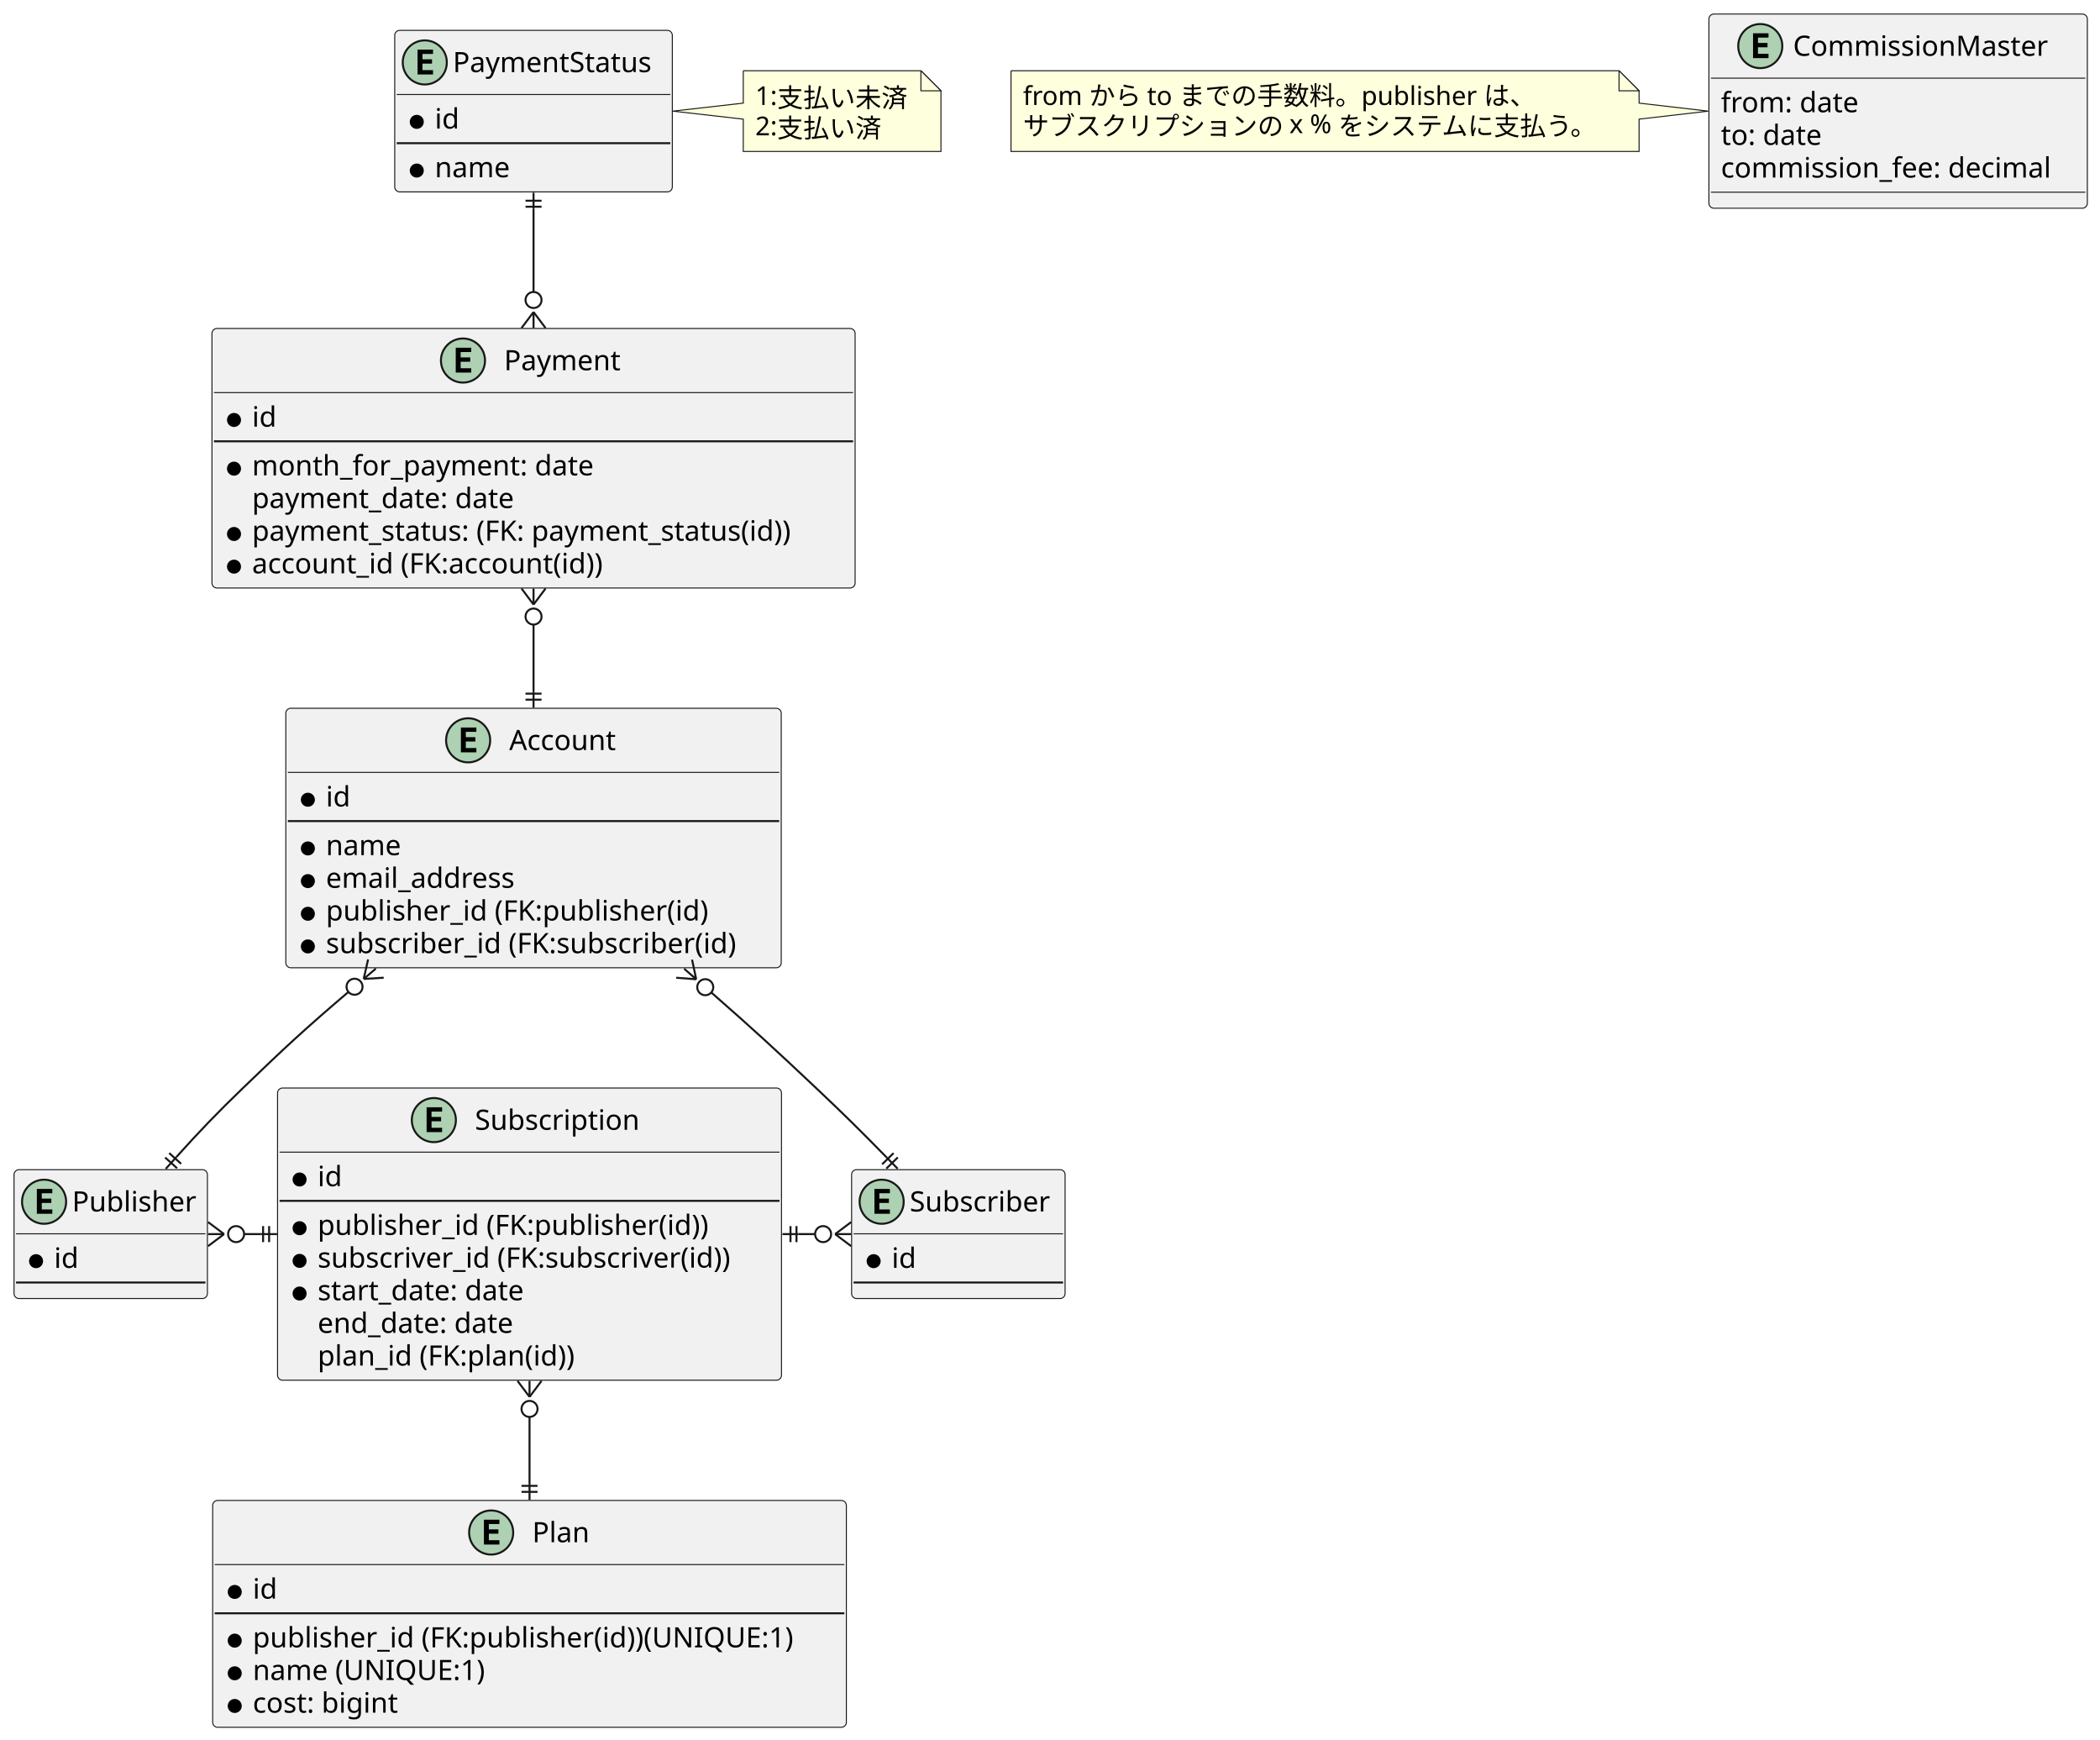
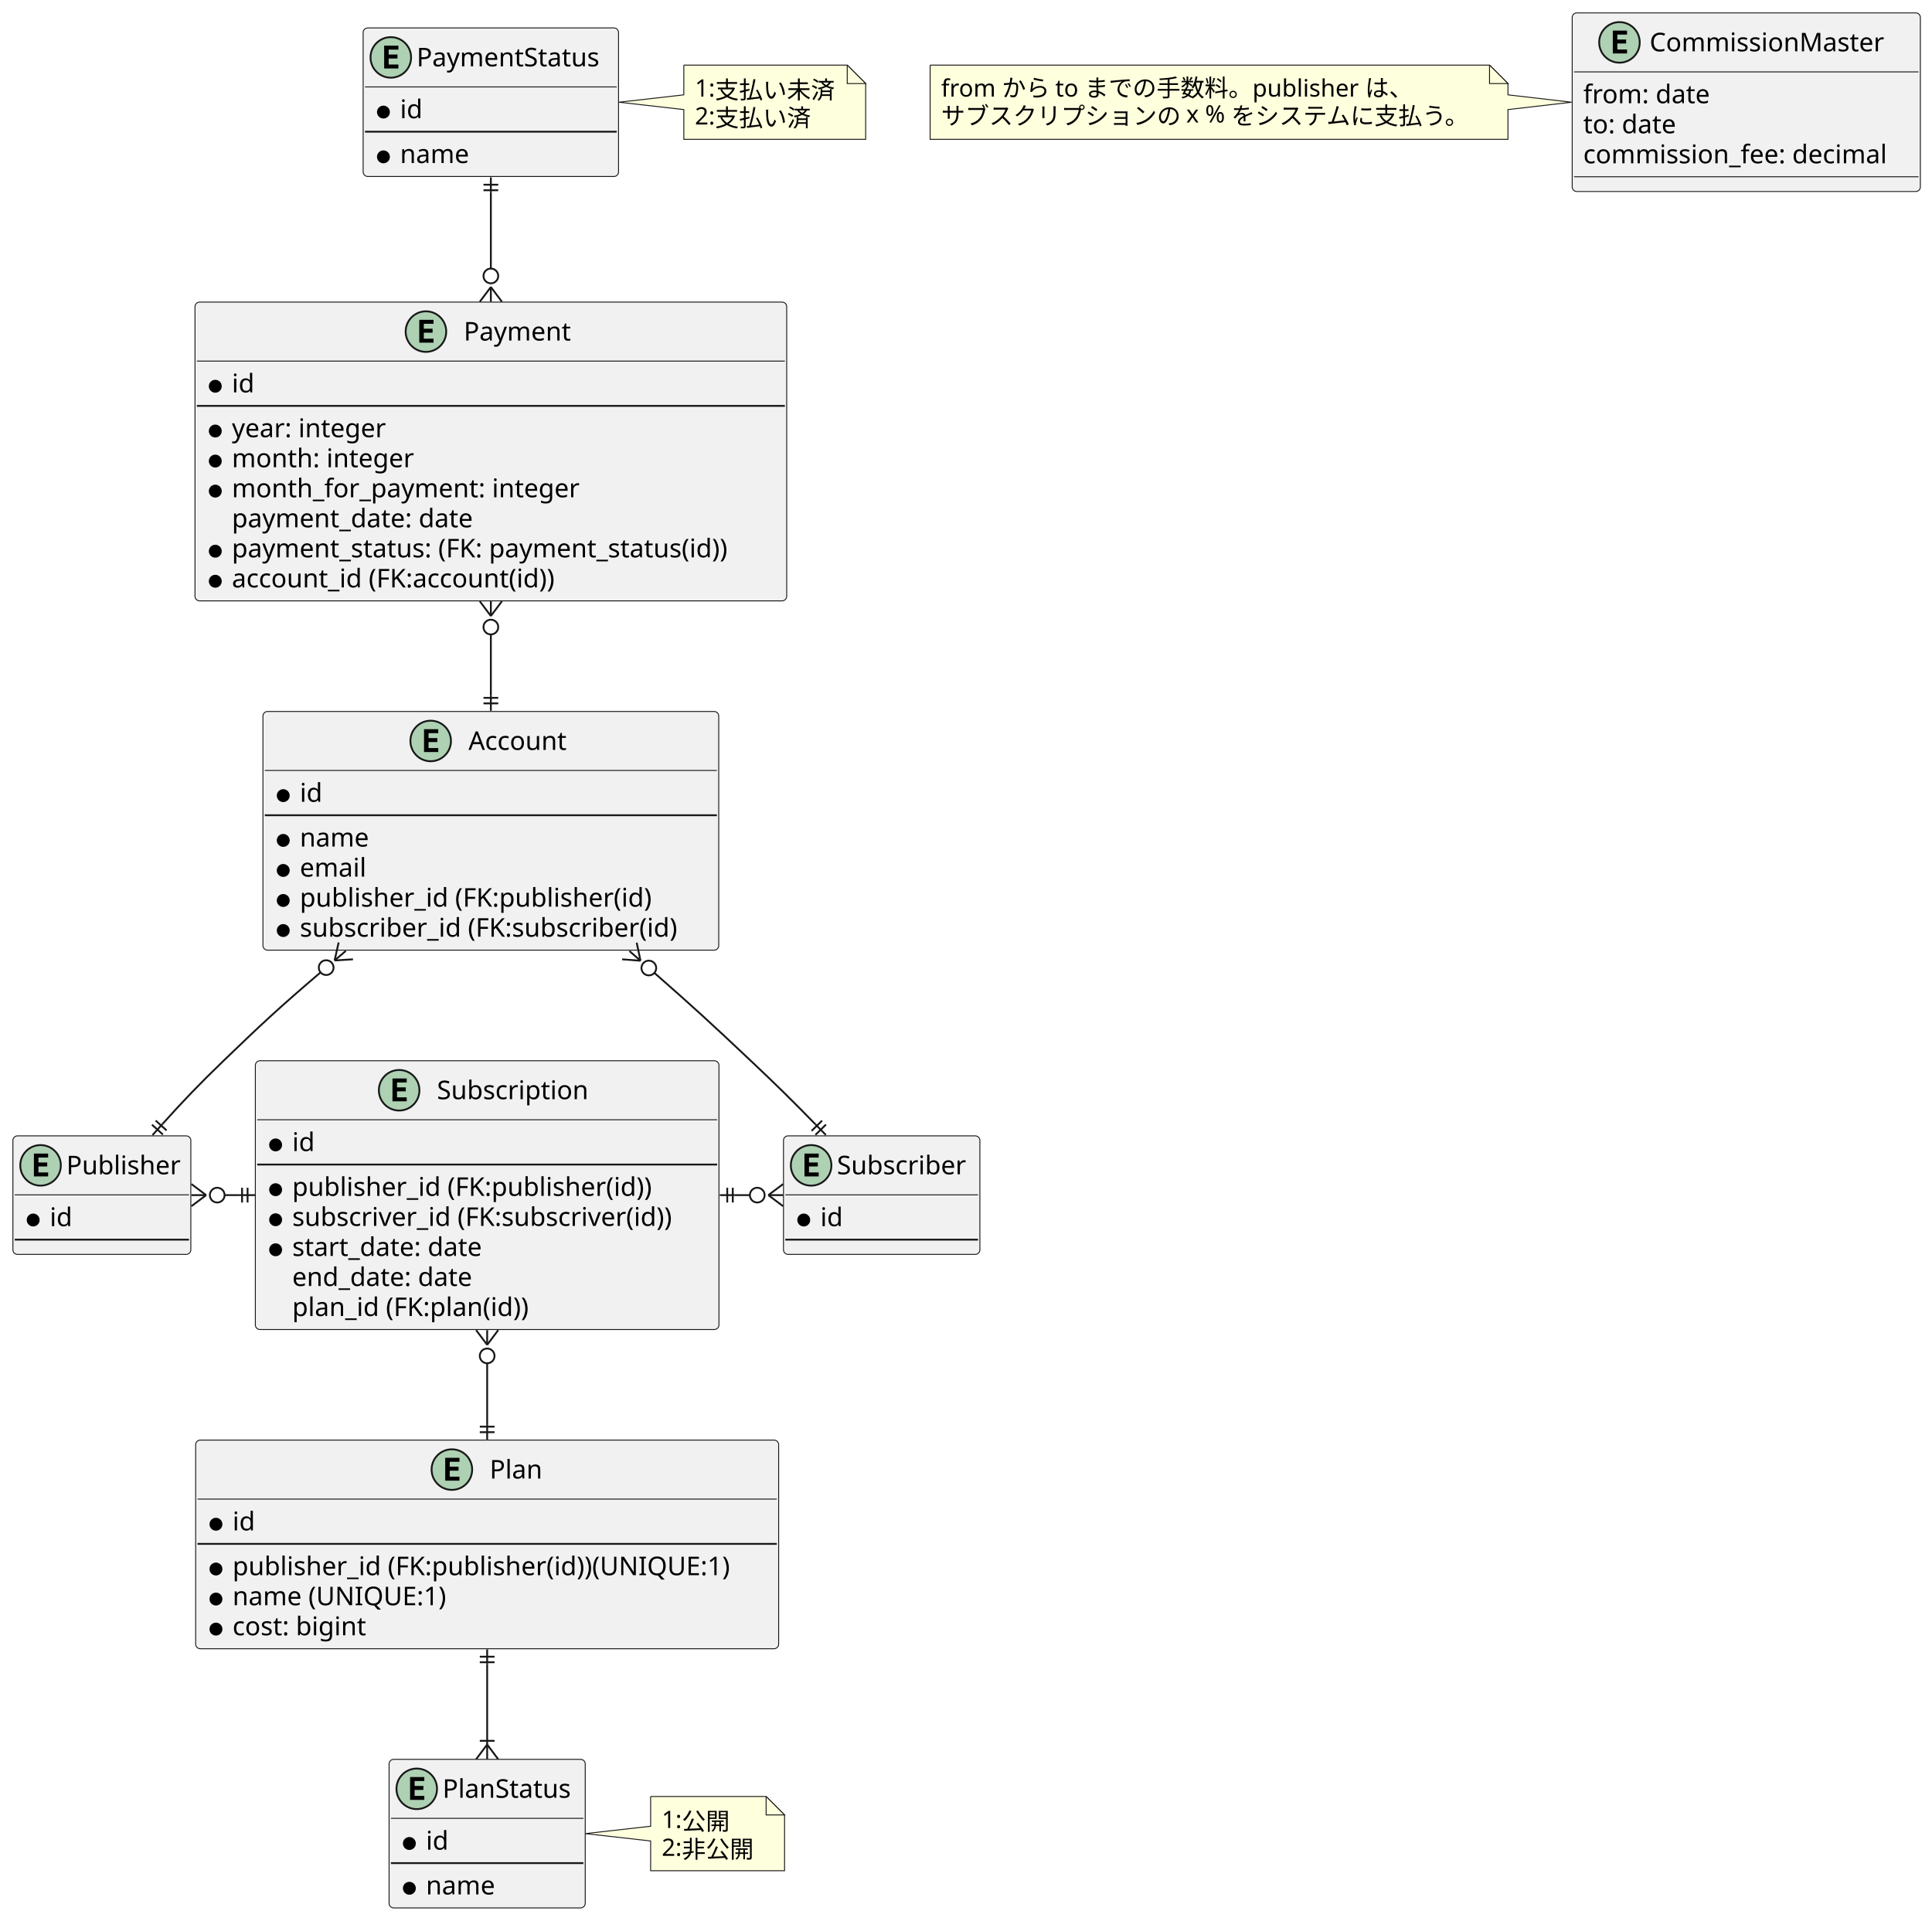
- <svg xmlns="http://www.w3.org/2000/svg" contentStyleType="text/css" height="868px" preserveAspectRatio="none" style="width:1048px;height:868px;background:#FFFFFF;" version="1.1" viewBox="0 0 1048 868" width="1048px" zoomAndPan="magnify">
+ <svg xmlns="http://www.w3.org/2000/svg" contentStyleType="text/css" height="1042px" preserveAspectRatio="none" style="width:1048px;height:1042px;background:#FFFFFF;" version="1.1" viewBox="0 0 1048 1042" width="1048px" zoomAndPan="magnify">
  <defs />
  <g>
    <g id="elem_Publisher">
-       <rect codeLine="1" fill="#F1F1F1" height="64.297" id="Publisher" rx="2.5" ry="2.5" style="stroke:#181818;stroke-width:0.5;" width="96.518" x="7" y="583.6" />
-       <ellipse cx="22" cy="599.6" fill="#ADD1B2" rx="11" ry="11" style="stroke:#181818;stroke-width:1.0;" />
-       <path d="M26.109,605.6 L18.391,605.6 L18.391,593.209 L26.109,593.209 L26.109,595.366 L20.844,595.366 L20.844,598.038 L25.609,598.038 L25.609,600.194 L20.844,600.194 L20.844,603.444 L26.109,603.444 L26.109,605.6 Z " fill="#000000" />
-       <text fill="#000000" font-family="sans-serif" font-size="14" lengthAdjust="spacing" textLength="64.518" x="36" y="604.447">Publisher</text>
-       <line style="stroke:#181818;stroke-width:0.5;" x1="8" x2="102.518" y1="615.6" y2="615.6" />
-       <ellipse cx="18" cy="629.248" fill="#000000" rx="3" ry="3" style="stroke:#000000;stroke-width:1.0;" />
-       <text fill="#000000" font-family="sans-serif" font-size="14" lengthAdjust="spacing" textLength="12.776" x="27" y="632.595">id</text>
-       <line style="stroke:#181818;stroke-width:1.0;" x1="8" x2="102.518" y1="639.897" y2="639.897" />
+       <rect codeLine="1" fill="#F1F1F1" height="64.297" id="Publisher" rx="2.5" ry="2.5" style="stroke:#181818;stroke-width:0.5;" width="96.518" x="7" y="616.2" />
+       <ellipse cx="22" cy="632.2" fill="#ADD1B2" rx="11" ry="11" style="stroke:#181818;stroke-width:1.0;" />
+       <path d="M26.109,638.2 L18.391,638.2 L18.391,625.809 L26.109,625.809 L26.109,627.966 L20.844,627.966 L20.844,630.638 L25.609,630.638 L25.609,632.794 L20.844,632.794 L20.844,636.044 L26.109,636.044 L26.109,638.2 Z " fill="#000000" />
+       <text fill="#000000" font-family="sans-serif" font-size="14" lengthAdjust="spacing" textLength="64.518" x="36" y="637.047">Publisher</text>
+       <line style="stroke:#181818;stroke-width:0.5;" x1="8" x2="102.518" y1="648.2" y2="648.2" />
+       <ellipse cx="18" cy="661.848" fill="#000000" rx="3" ry="3" style="stroke:#000000;stroke-width:1.0;" />
+       <text fill="#000000" font-family="sans-serif" font-size="14" lengthAdjust="spacing" textLength="12.776" x="27" y="665.195">id</text>
+       <line style="stroke:#181818;stroke-width:1.0;" x1="8" x2="102.518" y1="672.497" y2="672.497" />
    </g>
    <g id="elem_Subscriber">
-       <rect codeLine="6" fill="#F1F1F1" height="64.297" id="Subscriber" rx="2.5" ry="2.5" style="stroke:#181818;stroke-width:0.5;" width="106.539" x="424.99" y="583.6" />
-       <ellipse cx="439.99" cy="599.6" fill="#ADD1B2" rx="11" ry="11" style="stroke:#181818;stroke-width:1.0;" />
-       <path d="M444.099,605.6 L436.381,605.6 L436.381,593.209 L444.099,593.209 L444.099,595.366 L438.834,595.366 L438.834,598.038 L443.599,598.038 L443.599,600.194 L438.834,600.194 L438.834,603.444 L444.099,603.444 L444.099,605.6 Z " fill="#000000" />
-       <text fill="#000000" font-family="sans-serif" font-size="14" lengthAdjust="spacing" textLength="74.539" x="453.99" y="604.447">Subscriber</text>
-       <line style="stroke:#181818;stroke-width:0.5;" x1="425.99" x2="530.529" y1="615.6" y2="615.6" />
-       <ellipse cx="435.99" cy="629.248" fill="#000000" rx="3" ry="3" style="stroke:#000000;stroke-width:1.0;" />
-       <text fill="#000000" font-family="sans-serif" font-size="14" lengthAdjust="spacing" textLength="12.776" x="444.99" y="632.595">id</text>
-       <line style="stroke:#181818;stroke-width:1.0;" x1="425.99" x2="530.529" y1="639.897" y2="639.897" />
+       <rect codeLine="6" fill="#F1F1F1" height="64.297" id="Subscriber" rx="2.5" ry="2.5" style="stroke:#181818;stroke-width:0.5;" width="106.539" x="424.99" y="616.2" />
+       <ellipse cx="439.99" cy="632.2" fill="#ADD1B2" rx="11" ry="11" style="stroke:#181818;stroke-width:1.0;" />
+       <path d="M444.099,638.2 L436.381,638.2 L436.381,625.809 L444.099,625.809 L444.099,627.966 L438.834,627.966 L438.834,630.638 L443.599,630.638 L443.599,632.794 L438.834,632.794 L438.834,636.044 L444.099,636.044 L444.099,638.2 Z " fill="#000000" />
+       <text fill="#000000" font-family="sans-serif" font-size="14" lengthAdjust="spacing" textLength="74.539" x="453.99" y="637.047">Subscriber</text>
+       <line style="stroke:#181818;stroke-width:0.5;" x1="425.99" x2="530.529" y1="648.2" y2="648.2" />
+       <ellipse cx="435.99" cy="661.848" fill="#000000" rx="3" ry="3" style="stroke:#000000;stroke-width:1.0;" />
+       <text fill="#000000" font-family="sans-serif" font-size="14" lengthAdjust="spacing" textLength="12.776" x="444.99" y="665.195">id</text>
+       <line style="stroke:#181818;stroke-width:1.0;" x1="425.99" x2="530.529" y1="672.497" y2="672.497" />
    </g>
    <g id="elem_Subscription">
-       <rect codeLine="11" fill="#F1F1F1" height="145.781" id="Subscription" rx="2.5" ry="2.5" style="stroke:#181818;stroke-width:0.5;" width="251.49" x="138.51" y="542.86" />
-       <ellipse cx="216.512" cy="558.86" fill="#ADD1B2" rx="11" ry="11" style="stroke:#181818;stroke-width:1.0;" />
-       <path d="M220.621,564.86 L212.902,564.86 L212.902,552.469 L220.621,552.469 L220.621,554.626 L215.355,554.626 L215.355,557.298 L220.121,557.298 L220.121,559.454 L215.355,559.454 L215.355,562.704 L220.621,562.704 L220.621,564.86 Z " fill="#000000" />
-       <text fill="#000000" font-family="sans-serif" font-size="14" lengthAdjust="spacing" textLength="86.987" x="237.012" y="563.707">Subscription</text>
-       <line style="stroke:#181818;stroke-width:0.5;" x1="139.51" x2="389" y1="574.86" y2="574.86" />
-       <ellipse cx="149.51" cy="588.508" fill="#000000" rx="3" ry="3" style="stroke:#000000;stroke-width:1.0;" />
-       <text fill="#000000" font-family="sans-serif" font-size="14" lengthAdjust="spacing" textLength="12.776" x="158.51" y="591.855">id</text>
-       <line style="stroke:#181818;stroke-width:1.0;" x1="139.51" x2="389" y1="599.157" y2="599.157" />
-       <ellipse cx="149.51" cy="612.805" fill="#000000" rx="3" ry="3" style="stroke:#000000;stroke-width:1.0;" />
-       <text fill="#000000" font-family="sans-serif" font-size="14" lengthAdjust="spacing" textLength="210.725" x="158.51" y="616.152">publisher_id (FK:publisher(id))</text>
-       <ellipse cx="149.51" cy="629.102" fill="#000000" rx="3" ry="3" style="stroke:#000000;stroke-width:1.0;" />
-       <text fill="#000000" font-family="sans-serif" font-size="14" lengthAdjust="spacing" textLength="225.49" x="158.51" y="632.449">subscriver_id (FK:subscriver(id))</text>
-       <ellipse cx="149.51" cy="645.399" fill="#000000" rx="3" ry="3" style="stroke:#000000;stroke-width:1.0;" />
-       <text fill="#000000" font-family="sans-serif" font-size="14" lengthAdjust="spacing" textLength="111.911" x="158.51" y="648.746">start_date: date</text>
-       <text fill="#000000" font-family="sans-serif" font-size="14" lengthAdjust="spacing" textLength="105.677" x="158.51" y="665.043">end_date: date</text>
-       <text fill="#000000" font-family="sans-serif" font-size="14" lengthAdjust="spacing" textLength="141.258" x="158.51" y="681.34">plan_id (FK:plan(id))</text>
+       <rect codeLine="11" fill="#F1F1F1" height="145.781" id="Subscription" rx="2.5" ry="2.5" style="stroke:#181818;stroke-width:0.5;" width="251.49" x="138.51" y="575.46" />
+       <ellipse cx="216.512" cy="591.46" fill="#ADD1B2" rx="11" ry="11" style="stroke:#181818;stroke-width:1.0;" />
+       <path d="M220.621,597.46 L212.902,597.46 L212.902,585.069 L220.621,585.069 L220.621,587.226 L215.355,587.226 L215.355,589.898 L220.121,589.898 L220.121,592.054 L215.355,592.054 L215.355,595.304 L220.621,595.304 L220.621,597.46 Z " fill="#000000" />
+       <text fill="#000000" font-family="sans-serif" font-size="14" lengthAdjust="spacing" textLength="86.987" x="237.012" y="596.307">Subscription</text>
+       <line style="stroke:#181818;stroke-width:0.5;" x1="139.51" x2="389" y1="607.46" y2="607.46" />
+       <ellipse cx="149.51" cy="621.108" fill="#000000" rx="3" ry="3" style="stroke:#000000;stroke-width:1.0;" />
+       <text fill="#000000" font-family="sans-serif" font-size="14" lengthAdjust="spacing" textLength="12.776" x="158.51" y="624.455">id</text>
+       <line style="stroke:#181818;stroke-width:1.0;" x1="139.51" x2="389" y1="631.757" y2="631.757" />
+       <ellipse cx="149.51" cy="645.405" fill="#000000" rx="3" ry="3" style="stroke:#000000;stroke-width:1.0;" />
+       <text fill="#000000" font-family="sans-serif" font-size="14" lengthAdjust="spacing" textLength="210.725" x="158.51" y="648.752">publisher_id (FK:publisher(id))</text>
+       <ellipse cx="149.51" cy="661.702" fill="#000000" rx="3" ry="3" style="stroke:#000000;stroke-width:1.0;" />
+       <text fill="#000000" font-family="sans-serif" font-size="14" lengthAdjust="spacing" textLength="225.49" x="158.51" y="665.049">subscriver_id (FK:subscriver(id))</text>
+       <ellipse cx="149.51" cy="677.999" fill="#000000" rx="3" ry="3" style="stroke:#000000;stroke-width:1.0;" />
+       <text fill="#000000" font-family="sans-serif" font-size="14" lengthAdjust="spacing" textLength="111.911" x="158.51" y="681.346">start_date: date</text>
+       <text fill="#000000" font-family="sans-serif" font-size="14" lengthAdjust="spacing" textLength="105.677" x="158.51" y="697.643">end_date: date</text>
+       <text fill="#000000" font-family="sans-serif" font-size="14" lengthAdjust="spacing" textLength="141.258" x="158.51" y="713.939">plan_id (FK:plan(id))</text>
    </g>
    <g id="elem_Plan">
-       <rect codeLine="21" fill="#F1F1F1" height="113.188" id="Plan" rx="2.5" ry="2.5" style="stroke:#181818;stroke-width:0.5;" width="316.233" x="106.14" y="748.64" />
-       <ellipse cx="245.115" cy="764.64" fill="#ADD1B2" rx="11" ry="11" style="stroke:#181818;stroke-width:1.0;" />
-       <path d="M249.224,770.64 L241.505,770.64 L241.505,758.249 L249.224,758.249 L249.224,760.406 L243.958,760.406 L243.958,763.077 L248.724,763.077 L248.724,765.234 L243.958,765.234 L243.958,768.484 L249.224,768.484 L249.224,770.64 Z " fill="#000000" />
-       <text fill="#000000" font-family="sans-serif" font-size="14" lengthAdjust="spacing" textLength="29.784" x="265.615" y="769.487">Plan</text>
-       <line style="stroke:#181818;stroke-width:0.5;" x1="107.14" x2="421.373" y1="780.64" y2="780.64" />
-       <ellipse cx="117.14" cy="794.288" fill="#000000" rx="3" ry="3" style="stroke:#000000;stroke-width:1.0;" />
-       <text fill="#000000" font-family="sans-serif" font-size="14" lengthAdjust="spacing" textLength="12.776" x="126.14" y="797.635">id</text>
-       <line style="stroke:#181818;stroke-width:1.0;" x1="107.14" x2="421.373" y1="804.937" y2="804.937" />
-       <ellipse cx="117.14" cy="818.585" fill="#000000" rx="3" ry="3" style="stroke:#000000;stroke-width:1.0;" />
-       <text fill="#000000" font-family="sans-serif" font-size="14" lengthAdjust="spacing" textLength="290.233" x="126.14" y="821.932">publisher_id (FK:publisher(id))(UNIQUE:1)</text>
-       <ellipse cx="117.14" cy="834.882" fill="#000000" rx="3" ry="3" style="stroke:#000000;stroke-width:1.0;" />
-       <text fill="#000000" font-family="sans-serif" font-size="14" lengthAdjust="spacing" textLength="123.662" x="126.14" y="838.229">name (UNIQUE:1)</text>
-       <ellipse cx="117.14" cy="851.179" fill="#000000" rx="3" ry="3" style="stroke:#000000;stroke-width:1.0;" />
-       <text fill="#000000" font-family="sans-serif" font-size="14" lengthAdjust="spacing" textLength="78.128" x="126.14" y="854.526">cost: bigint</text>
+       <rect codeLine="21" fill="#F1F1F1" height="113.188" id="Plan" rx="2.5" ry="2.5" style="stroke:#181818;stroke-width:0.5;" width="316.233" x="106.14" y="781.24" />
+       <ellipse cx="245.115" cy="797.24" fill="#ADD1B2" rx="11" ry="11" style="stroke:#181818;stroke-width:1.0;" />
+       <path d="M249.224,803.24 L241.505,803.24 L241.505,790.849 L249.224,790.849 L249.224,793.006 L243.958,793.006 L243.958,795.678 L248.724,795.678 L248.724,797.834 L243.958,797.834 L243.958,801.084 L249.224,801.084 L249.224,803.24 Z " fill="#000000" />
+       <text fill="#000000" font-family="sans-serif" font-size="14" lengthAdjust="spacing" textLength="29.784" x="265.615" y="802.087">Plan</text>
+       <line style="stroke:#181818;stroke-width:0.5;" x1="107.14" x2="421.373" y1="813.24" y2="813.24" />
+       <ellipse cx="117.14" cy="826.888" fill="#000000" rx="3" ry="3" style="stroke:#000000;stroke-width:1.0;" />
+       <text fill="#000000" font-family="sans-serif" font-size="14" lengthAdjust="spacing" textLength="12.776" x="126.14" y="830.235">id</text>
+       <line style="stroke:#181818;stroke-width:1.0;" x1="107.14" x2="421.373" y1="837.537" y2="837.537" />
+       <ellipse cx="117.14" cy="851.185" fill="#000000" rx="3" ry="3" style="stroke:#000000;stroke-width:1.0;" />
+       <text fill="#000000" font-family="sans-serif" font-size="14" lengthAdjust="spacing" textLength="290.233" x="126.14" y="854.532">publisher_id (FK:publisher(id))(UNIQUE:1)</text>
+       <ellipse cx="117.14" cy="867.482" fill="#000000" rx="3" ry="3" style="stroke:#000000;stroke-width:1.0;" />
+       <text fill="#000000" font-family="sans-serif" font-size="14" lengthAdjust="spacing" textLength="123.662" x="126.14" y="870.829">name (UNIQUE:1)</text>
+       <ellipse cx="117.14" cy="883.779" fill="#000000" rx="3" ry="3" style="stroke:#000000;stroke-width:1.0;" />
+       <text fill="#000000" font-family="sans-serif" font-size="14" lengthAdjust="spacing" textLength="78.128" x="126.14" y="887.126">cost: bigint</text>
    </g>
    <g id="elem_Payment">
-       <rect codeLine="29" fill="#F1F1F1" height="129.484" id="Payment" rx="2.5" ry="2.5" style="stroke:#181818;stroke-width:0.5;" width="320.957" x="105.78" y="163.89" />
+       <rect codeLine="29" fill="#F1F1F1" height="162.078" id="Payment" rx="2.5" ry="2.5" style="stroke:#181818;stroke-width:0.5;" width="320.957" x="105.78" y="163.89" />
      <ellipse cx="231.049" cy="179.89" fill="#ADD1B2" rx="11" ry="11" style="stroke:#181818;stroke-width:1.0;" />
      <path d="M235.158,185.89 L227.439,185.89 L227.439,173.499 L235.158,173.499 L235.158,175.656 L229.892,175.656 L229.892,178.327 L234.658,178.327 L234.658,180.484 L229.892,180.484 L229.892,183.734 L235.158,183.734 L235.158,185.89 Z " fill="#000000" />
      <text fill="#000000" font-family="sans-serif" font-size="14" lengthAdjust="spacing" textLength="61.92" x="251.549" y="184.737">Payment</text>
      <line style="stroke:#181818;stroke-width:0.5;" x1="106.78" x2="425.737" y1="195.89" y2="195.89" />
      <ellipse cx="116.78" cy="209.538" fill="#000000" rx="3" ry="3" style="stroke:#000000;stroke-width:1.0;" />
      <text fill="#000000" font-family="sans-serif" font-size="14" lengthAdjust="spacing" textLength="12.776" x="125.78" y="212.885">id</text>
      <line style="stroke:#181818;stroke-width:1.0;" x1="106.78" x2="425.737" y1="220.187" y2="220.187" />
      <ellipse cx="116.78" cy="233.835" fill="#000000" rx="3" ry="3" style="stroke:#000000;stroke-width:1.0;" />
-       <text fill="#000000" font-family="sans-serif" font-size="14" lengthAdjust="spacing" textLength="181.788" x="125.78" y="237.182">month_for_payment: date</text>
-       <text fill="#000000" font-family="sans-serif" font-size="14" lengthAdjust="spacing" textLength="141.668" x="125.78" y="253.479">payment_date: date</text>
+       <text fill="#000000" font-family="sans-serif" font-size="14" lengthAdjust="spacing" textLength="90.522" x="125.78" y="237.182">year: integer</text>
+       <ellipse cx="116.78" cy="250.132" fill="#000000" rx="3" ry="3" style="stroke:#000000;stroke-width:1.0;" />
+       <text fill="#000000" font-family="sans-serif" font-size="14" lengthAdjust="spacing" textLength="104.727" x="125.78" y="253.479">month: integer</text>
      <ellipse cx="116.78" cy="266.429" fill="#000000" rx="3" ry="3" style="stroke:#000000;stroke-width:1.0;" />
-       <text fill="#000000" font-family="sans-serif" font-size="14" lengthAdjust="spacing" textLength="294.957" x="125.78" y="269.776">payment_status: (FK: payment_status(id))</text>
-       <ellipse cx="116.78" cy="282.726" fill="#000000" rx="3" ry="3" style="stroke:#000000;stroke-width:1.0;" />
-       <text fill="#000000" font-family="sans-serif" font-size="14" lengthAdjust="spacing" textLength="192.35" x="125.78" y="286.073">account_id (FK:account(id))</text>
+       <text fill="#000000" font-family="sans-serif" font-size="14" lengthAdjust="spacing" textLength="200.341" x="125.78" y="269.776">month_for_payment: integer</text>
+       <text fill="#000000" font-family="sans-serif" font-size="14" lengthAdjust="spacing" textLength="141.668" x="125.78" y="286.073">payment_date: date</text>
+       <ellipse cx="116.78" cy="299.023" fill="#000000" rx="3" ry="3" style="stroke:#000000;stroke-width:1.0;" />
+       <text fill="#000000" font-family="sans-serif" font-size="14" lengthAdjust="spacing" textLength="294.957" x="125.78" y="302.37">payment_status: (FK: payment_status(id))</text>
+       <ellipse cx="116.78" cy="315.32" fill="#000000" rx="3" ry="3" style="stroke:#000000;stroke-width:1.0;" />
+       <text fill="#000000" font-family="sans-serif" font-size="14" lengthAdjust="spacing" textLength="192.35" x="125.78" y="318.666">account_id (FK:account(id))</text>
    </g>
    <g id="elem_Account">
-       <rect codeLine="38" fill="#F1F1F1" height="129.484" id="Account" rx="2.5" ry="2.5" style="stroke:#181818;stroke-width:0.5;" width="247.231" x="142.64" y="353.38" />
-       <ellipse cx="233.619" cy="369.38" fill="#ADD1B2" rx="11" ry="11" style="stroke:#181818;stroke-width:1.0;" />
-       <path d="M237.729,375.38 L230.01,375.38 L230.01,362.989 L237.729,362.989 L237.729,365.146 L232.463,365.146 L232.463,367.817 L237.229,367.817 L237.229,369.974 L232.463,369.974 L232.463,373.224 L237.729,373.224 L237.729,375.38 Z " fill="#000000" />
-       <text fill="#000000" font-family="sans-serif" font-size="14" lengthAdjust="spacing" textLength="56.773" x="254.119" y="374.227">Account</text>
-       <line style="stroke:#181818;stroke-width:0.5;" x1="143.64" x2="388.871" y1="385.38" y2="385.38" />
-       <ellipse cx="153.64" cy="399.028" fill="#000000" rx="3" ry="3" style="stroke:#000000;stroke-width:1.0;" />
-       <text fill="#000000" font-family="sans-serif" font-size="14" lengthAdjust="spacing" textLength="12.776" x="162.64" y="402.375">id</text>
-       <line style="stroke:#181818;stroke-width:1.0;" x1="143.64" x2="388.871" y1="409.677" y2="409.677" />
-       <ellipse cx="153.64" cy="423.325" fill="#000000" rx="3" ry="3" style="stroke:#000000;stroke-width:1.0;" />
-       <text fill="#000000" font-family="sans-serif" font-size="14" lengthAdjust="spacing" textLength="39.703" x="162.64" y="426.672">name</text>
-       <ellipse cx="153.64" cy="439.622" fill="#000000" rx="3" ry="3" style="stroke:#000000;stroke-width:1.0;" />
-       <text fill="#000000" font-family="sans-serif" font-size="14" lengthAdjust="spacing" textLength="100.919" x="162.64" y="442.969">email_address</text>
-       <ellipse cx="153.64" cy="455.919" fill="#000000" rx="3" ry="3" style="stroke:#000000;stroke-width:1.0;" />
-       <text fill="#000000" font-family="sans-serif" font-size="14" lengthAdjust="spacing" textLength="205.263" x="162.64" y="459.266">publisher_id (FK:publisher(id)</text>
-       <ellipse cx="153.64" cy="472.216" fill="#000000" rx="3" ry="3" style="stroke:#000000;stroke-width:1.0;" />
-       <text fill="#000000" font-family="sans-serif" font-size="14" lengthAdjust="spacing" textLength="221.231" x="162.64" y="475.563">subscriber_id (FK:subscriber(id)</text>
+       <rect codeLine="40" fill="#F1F1F1" height="129.484" id="Account" rx="2.5" ry="2.5" style="stroke:#181818;stroke-width:0.5;" width="247.231" x="142.64" y="385.97" />
+       <ellipse cx="233.619" cy="401.97" fill="#ADD1B2" rx="11" ry="11" style="stroke:#181818;stroke-width:1.0;" />
+       <path d="M237.729,407.97 L230.01,407.97 L230.01,395.579 L237.729,395.579 L237.729,397.736 L232.463,397.736 L232.463,400.408 L237.229,400.408 L237.229,402.564 L232.463,402.564 L232.463,405.814 L237.729,405.814 L237.729,407.97 Z " fill="#000000" />
+       <text fill="#000000" font-family="sans-serif" font-size="14" lengthAdjust="spacing" textLength="56.773" x="254.119" y="406.817">Account</text>
+       <line style="stroke:#181818;stroke-width:0.5;" x1="143.64" x2="388.871" y1="417.97" y2="417.97" />
+       <ellipse cx="153.64" cy="431.618" fill="#000000" rx="3" ry="3" style="stroke:#000000;stroke-width:1.0;" />
+       <text fill="#000000" font-family="sans-serif" font-size="14" lengthAdjust="spacing" textLength="12.776" x="162.64" y="434.965">id</text>
+       <line style="stroke:#181818;stroke-width:1.0;" x1="143.64" x2="388.871" y1="442.267" y2="442.267" />
+       <ellipse cx="153.64" cy="455.915" fill="#000000" rx="3" ry="3" style="stroke:#000000;stroke-width:1.0;" />
+       <text fill="#000000" font-family="sans-serif" font-size="14" lengthAdjust="spacing" textLength="39.703" x="162.64" y="459.262">name</text>
+       <ellipse cx="153.64" cy="472.212" fill="#000000" rx="3" ry="3" style="stroke:#000000;stroke-width:1.0;" />
+       <text fill="#000000" font-family="sans-serif" font-size="14" lengthAdjust="spacing" textLength="38.609" x="162.64" y="475.559">email</text>
+       <ellipse cx="153.64" cy="488.509" fill="#000000" rx="3" ry="3" style="stroke:#000000;stroke-width:1.0;" />
+       <text fill="#000000" font-family="sans-serif" font-size="14" lengthAdjust="spacing" textLength="205.263" x="162.64" y="491.856">publisher_id (FK:publisher(id)</text>
+       <ellipse cx="153.64" cy="504.806" fill="#000000" rx="3" ry="3" style="stroke:#000000;stroke-width:1.0;" />
+       <text fill="#000000" font-family="sans-serif" font-size="14" lengthAdjust="spacing" textLength="221.231" x="162.64" y="508.153">subscriber_id (FK:subscriber(id)</text>
    </g>
    <g id="elem_PaymentStatus">
-       <rect codeLine="47" fill="#F1F1F1" height="80.594" id="PaymentStatus" rx="2.5" ry="2.5" style="stroke:#181818;stroke-width:0.5;" width="138.531" x="196.99" y="15.15" />
+       <rect codeLine="49" fill="#F1F1F1" height="80.594" id="PaymentStatus" rx="2.5" ry="2.5" style="stroke:#181818;stroke-width:0.5;" width="138.531" x="196.99" y="15.15" />
      <ellipse cx="211.99" cy="31.15" fill="#ADD1B2" rx="11" ry="11" style="stroke:#181818;stroke-width:1.0;" />
      <path d="M216.099,37.15 L208.381,37.15 L208.381,24.759 L216.099,24.759 L216.099,26.916 L210.834,26.916 L210.834,29.587 L215.599,29.587 L215.599,31.744 L210.834,31.744 L210.834,34.994 L216.099,34.994 L216.099,37.15 Z " fill="#000000" />
      <text fill="#000000" font-family="sans-serif" font-size="14" lengthAdjust="spacing" textLength="106.531" x="225.99" y="35.997">PaymentStatus</text>
      <line style="stroke:#181818;stroke-width:0.5;" x1="197.99" x2="334.521" y1="47.15" y2="47.15" />
      <ellipse cx="207.99" cy="60.798" fill="#000000" rx="3" ry="3" style="stroke:#000000;stroke-width:1.0;" />
      <text fill="#000000" font-family="sans-serif" font-size="14" lengthAdjust="spacing" textLength="12.776" x="216.99" y="64.145">id</text>
      <line style="stroke:#181818;stroke-width:1.0;" x1="197.99" x2="334.521" y1="71.447" y2="71.447" />
      <ellipse cx="207.99" cy="85.095" fill="#000000" rx="3" ry="3" style="stroke:#000000;stroke-width:1.0;" />
      <text fill="#000000" font-family="sans-serif" font-size="14" lengthAdjust="spacing" textLength="39.703" x="216.99" y="88.442">name</text>
    </g>
    <g id="elem_GMN9">
-       <path d="M370.93,35.31 L370.93,51.45 L335.74,55.45 L370.93,59.45 L370.93,75.576 A0,0 0 0 0 370.93,75.576 L469.581,75.576 A0,0 0 0 0 469.581,75.576 L469.581,45.31 L459.581,35.31 L370.93,35.31 A0,0 0 0 0 370.93,35.31 " fill="#FEFFDD" style="stroke:#181818;stroke-width:0.5;" />
-       <path d="M459.581,35.31 L459.581,45.31 L469.581,45.31 L459.581,35.31 " fill="#FEFFDD" style="stroke:#181818;stroke-width:0.5;" />
-       <text fill="#000000" font-family="sans-serif" font-size="13" lengthAdjust="spacing" textLength="77.651" x="376.93" y="52.377">1:支払い未済</text>
-       <text fill="#000000" font-family="sans-serif" font-size="13" lengthAdjust="spacing" textLength="64.651" x="376.93" y="67.51">2:支払い済</text>
+       <path d="M370.93,35.32 L370.93,51.45 L335.74,55.45 L370.93,59.45 L370.93,75.586 A0,0 0 0 0 370.93,75.586 L469.581,75.586 A0,0 0 0 0 469.581,75.586 L469.581,45.32 L459.581,35.32 L370.93,35.32 A0,0 0 0 0 370.93,35.32 " fill="#FEFFDD" style="stroke:#181818;stroke-width:0.5;" />
+       <path d="M459.581,35.32 L459.581,45.32 L469.581,45.32 L459.581,35.32 " fill="#FEFFDD" style="stroke:#181818;stroke-width:0.5;" />
+       <text fill="#000000" font-family="sans-serif" font-size="13" lengthAdjust="spacing" textLength="77.651" x="376.93" y="52.387">1:支払い未済</text>
+       <text fill="#000000" font-family="sans-serif" font-size="13" lengthAdjust="spacing" textLength="64.651" x="376.93" y="67.52">2:支払い済</text>
+     </g>
+     <g id="elem_PlanStatus">
+       <rect codeLine="57" fill="#F1F1F1" height="80.594" id="PlanStatus" rx="2.5" ry="2.5" style="stroke:#181818;stroke-width:0.5;" width="106.395" x="211.06" y="954.43" />
+       <ellipse cx="226.06" cy="970.43" fill="#ADD1B2" rx="11" ry="11" style="stroke:#181818;stroke-width:1.0;" />
+       <path d="M230.169,976.43 L222.451,976.43 L222.451,964.039 L230.169,964.039 L230.169,966.196 L224.904,966.196 L224.904,968.867 L229.669,968.867 L229.669,971.024 L224.904,971.024 L224.904,974.274 L230.169,974.274 L230.169,976.43 Z " fill="#000000" />
+       <text fill="#000000" font-family="sans-serif" font-size="14" lengthAdjust="spacing" textLength="74.395" x="240.06" y="975.277">PlanStatus</text>
+       <line style="stroke:#181818;stroke-width:0.5;" x1="212.06" x2="316.455" y1="986.43" y2="986.43" />
+       <ellipse cx="222.06" cy="1000.078" fill="#000000" rx="3" ry="3" style="stroke:#000000;stroke-width:1.0;" />
+       <text fill="#000000" font-family="sans-serif" font-size="14" lengthAdjust="spacing" textLength="12.776" x="231.06" y="1003.425">id</text>
+       <line style="stroke:#181818;stroke-width:1.0;" x1="212.06" x2="316.455" y1="1010.727" y2="1010.727" />
+       <ellipse cx="222.06" cy="1024.375" fill="#000000" rx="3" ry="3" style="stroke:#000000;stroke-width:1.0;" />
+       <text fill="#000000" font-family="sans-serif" font-size="14" lengthAdjust="spacing" textLength="39.703" x="231.06" y="1027.722">name</text>
+     </g>
+     <g id="elem_GMN13">
+       <path d="M352.93,974.59 L352.93,990.72 L317.48,994.72 L352.93,998.72 L352.93,1014.856 A0,0 0 0 0 352.93,1014.856 L425.581,1014.856 A0,0 0 0 0 425.581,1014.856 L425.581,984.59 L415.581,974.59 L352.93,974.59 A0,0 0 0 0 352.93,974.59 " fill="#FEFFDD" style="stroke:#181818;stroke-width:0.5;" />
+       <path d="M415.581,974.59 L415.581,984.59 L425.581,984.59 L415.581,974.59 " fill="#FEFFDD" style="stroke:#181818;stroke-width:0.5;" />
+       <text fill="#000000" font-family="sans-serif" font-size="13" lengthAdjust="spacing" textLength="38.651" x="358.93" y="991.657">1:公開</text>
+       <text fill="#000000" font-family="sans-serif" font-size="13" lengthAdjust="spacing" textLength="51.651" x="358.93" y="1006.79">2:非公開</text>
    </g>
    <g id="elem_CommissionMaster">
-       <rect codeLine="55" fill="#F1F1F1" height="96.891" id="CommissionMaster" rx="2.5" ry="2.5" style="stroke:#181818;stroke-width:0.5;" width="188.859" x="852.83" y="7" />
+       <rect codeLine="65" fill="#F1F1F1" height="96.891" id="CommissionMaster" rx="2.5" ry="2.5" style="stroke:#181818;stroke-width:0.5;" width="188.859" x="852.83" y="7" />
      <ellipse cx="878.462" cy="23" fill="#ADD1B2" rx="11" ry="11" style="stroke:#181818;stroke-width:1.0;" />
      <path d="M882.572,29 L874.853,29 L874.853,16.609 L882.572,16.609 L882.572,18.766 L877.306,18.766 L877.306,21.438 L882.072,21.438 L882.072,23.594 L877.306,23.594 L877.306,26.844 L882.572,26.844 L882.572,29 Z " fill="#000000" />
      <text fill="#000000" font-family="sans-serif" font-size="14" lengthAdjust="spacing" textLength="133.232" x="894.825" y="27.847">CommissionMaster</text>
      <line style="stroke:#181818;stroke-width:0.5;" x1="853.83" x2="1040.689" y1="39" y2="39" />
      <text fill="#000000" font-family="sans-serif" font-size="14" lengthAdjust="spacing" textLength="73.623" x="858.83" y="55.995">from: date</text>
      <text fill="#000000" font-family="sans-serif" font-size="14" lengthAdjust="spacing" textLength="54.79" x="858.83" y="72.292">to: date</text>
      <text fill="#000000" font-family="sans-serif" font-size="14" lengthAdjust="spacing" textLength="176.859" x="858.83" y="88.589">commission_fee: decimal</text>
      <line style="stroke:#181818;stroke-width:0.5;" x1="853.83" x2="1040.689" y1="95.891" y2="95.891" />
    </g>
-     <g id="elem_GMN13">
-       <path d="M504.54,35.31 L504.54,75.576 A0,0 0 0 0 504.54,75.576 L817.983,75.576 A0,0 0 0 0 817.983,75.576 L817.983,59.45 L852.5,55.45 L817.983,51.45 L817.983,45.31 L807.983,35.31 L504.54,35.31 A0,0 0 0 0 504.54,35.31 " fill="#FEFFDD" style="stroke:#181818;stroke-width:0.5;" />
-       <path d="M807.983,35.31 L807.983,45.31 L817.983,45.31 L807.983,35.31 " fill="#FEFFDD" style="stroke:#181818;stroke-width:0.5;" />
-       <text fill="#000000" font-family="sans-serif" font-size="13" lengthAdjust="spacing" textLength="263.441" x="510.54" y="52.377">from から to までの手数料。publisher は、</text>
-       <text fill="#000000" font-family="sans-serif" font-size="13" lengthAdjust="spacing" textLength="292.443" x="510.54" y="67.51">サブスクリプションの x % をシステムに支払う。</text>
+     <g id="elem_GMN17">
+       <path d="M504.54,35.32 L504.54,75.586 A0,0 0 0 0 504.54,75.586 L817.983,75.586 A0,0 0 0 0 817.983,75.586 L817.983,59.45 L852.5,55.45 L817.983,51.45 L817.983,45.32 L807.983,35.32 L504.54,35.32 A0,0 0 0 0 504.54,35.32 " fill="#FEFFDD" style="stroke:#181818;stroke-width:0.5;" />
+       <path d="M807.983,35.32 L807.983,45.32 L817.983,45.32 L807.983,35.32 " fill="#FEFFDD" style="stroke:#181818;stroke-width:0.5;" />
+       <text fill="#000000" font-family="sans-serif" font-size="13" lengthAdjust="spacing" textLength="263.441" x="510.54" y="52.387">from から to までの手数料。publisher は、</text>
+       <text fill="#000000" font-family="sans-serif" font-size="13" lengthAdjust="spacing" textLength="292.443" x="510.54" y="67.52">サブスクリプションの x % をシステムに支払う。</text>
    </g>
    <g id="link_Publisher_Subscription">
-       <path codeLine="63" d="M121.83,615.75 C133.32,615.75 118.81,615.75 130.3,615.75 " fill="none" id="Publisher-Subscription" style="stroke:#181818;stroke-width:1.0;" />
-       <line style="stroke:#181818;stroke-width:1.0;" x1="111.83" x2="103.83" y1="615.75" y2="621.75" />
-       <line style="stroke:#181818;stroke-width:1.0;" x1="111.83" x2="103.83" y1="615.75" y2="609.75" />
-       <line style="stroke:#181818;stroke-width:1.0;" x1="111.83" x2="103.83" y1="615.75" y2="615.75" />
-       <ellipse cx="117.83" cy="615.75" fill="none" rx="4" ry="4" style="stroke:#181818;stroke-width:1.0;" />
-       <line style="stroke:#181818;stroke-width:1.0;" x1="134.3" x2="134.3" y1="611.75" y2="619.75" />
-       <line style="stroke:#181818;stroke-width:1.0;" x1="131.3" x2="131.3" y1="611.75" y2="619.75" />
-       <line style="stroke:#181818;stroke-width:1.0;" x1="130.3" x2="138.3" y1="615.75" y2="615.75" />
+       <path codeLine="73" d="M121.83,648.35 C133.32,648.35 118.81,648.35 130.3,648.35 " fill="none" id="Publisher-Subscription" style="stroke:#181818;stroke-width:1.0;" />
+       <line style="stroke:#181818;stroke-width:1.0;" x1="111.83" x2="103.83" y1="648.35" y2="654.35" />
+       <line style="stroke:#181818;stroke-width:1.0;" x1="111.83" x2="103.83" y1="648.35" y2="642.35" />
+       <line style="stroke:#181818;stroke-width:1.0;" x1="111.83" x2="103.83" y1="648.35" y2="648.35" />
+       <ellipse cx="117.83" cy="648.35" fill="none" rx="4" ry="4" style="stroke:#181818;stroke-width:1.0;" />
+       <line style="stroke:#181818;stroke-width:1.0;" x1="134.3" x2="134.3" y1="644.35" y2="652.35" />
+       <line style="stroke:#181818;stroke-width:1.0;" x1="131.3" x2="131.3" y1="644.35" y2="652.35" />
+       <line style="stroke:#181818;stroke-width:1.0;" x1="130.3" x2="138.3" y1="648.35" y2="648.35" />
    </g>
    <g id="link_Subscription_Subscriber">
-       <path codeLine="64" d="M398.49,615.75 C409.91,615.75 395.34,615.75 406.77,615.75 " fill="none" id="Subscription-Subscriber" style="stroke:#181818;stroke-width:1.0;" />
-       <line style="stroke:#181818;stroke-width:1.0;" x1="394.49" x2="394.49" y1="619.75" y2="611.75" />
-       <line style="stroke:#181818;stroke-width:1.0;" x1="397.49" x2="397.49" y1="619.75" y2="611.75" />
-       <line style="stroke:#181818;stroke-width:1.0;" x1="398.49" x2="390.49" y1="615.75" y2="615.75" />
-       <line style="stroke:#181818;stroke-width:1.0;" x1="416.77" x2="424.77" y1="615.75" y2="609.75" />
-       <line style="stroke:#181818;stroke-width:1.0;" x1="416.77" x2="424.77" y1="615.75" y2="621.75" />
-       <line style="stroke:#181818;stroke-width:1.0;" x1="416.77" x2="424.77" y1="615.75" y2="615.75" />
-       <ellipse cx="410.77" cy="615.75" fill="none" rx="4" ry="4" style="stroke:#181818;stroke-width:1.0;" />
+       <path codeLine="74" d="M398.49,648.35 C409.91,648.35 395.34,648.35 406.77,648.35 " fill="none" id="Subscription-Subscriber" style="stroke:#181818;stroke-width:1.0;" />
+       <line style="stroke:#181818;stroke-width:1.0;" x1="394.49" x2="394.49" y1="652.35" y2="644.35" />
+       <line style="stroke:#181818;stroke-width:1.0;" x1="397.49" x2="397.49" y1="652.35" y2="644.35" />
+       <line style="stroke:#181818;stroke-width:1.0;" x1="398.49" x2="390.49" y1="648.35" y2="648.35" />
+       <line style="stroke:#181818;stroke-width:1.0;" x1="416.77" x2="424.77" y1="648.35" y2="642.35" />
+       <line style="stroke:#181818;stroke-width:1.0;" x1="416.77" x2="424.77" y1="648.35" y2="654.35" />
+       <line style="stroke:#181818;stroke-width:1.0;" x1="416.77" x2="424.77" y1="648.35" y2="648.35" />
+       <ellipse cx="410.77" cy="648.35" fill="none" rx="4" ry="4" style="stroke:#181818;stroke-width:1.0;" />
    </g>
    <g id="link_Subscription_Plan">
-       <path codeLine="65" d="M264.26,706.97 C264.26,726.67 264.26,721.72 264.26,740.36 " fill="none" id="Subscription-Plan" style="stroke:#181818;stroke-width:1.0;" />
-       <line style="stroke:#181818;stroke-width:1.0;" x1="264.26" x2="258.26" y1="696.97" y2="688.97" />
-       <line style="stroke:#181818;stroke-width:1.0;" x1="264.26" x2="270.26" y1="696.97" y2="688.97" />
-       <line style="stroke:#181818;stroke-width:1.0;" x1="264.26" x2="264.26" y1="696.97" y2="688.97" />
-       <ellipse cx="264.26" cy="702.97" fill="none" rx="4" ry="4" style="stroke:#181818;stroke-width:1.0;" />
-       <line style="stroke:#181818;stroke-width:1.0;" x1="268.26" x2="260.26" y1="744.36" y2="744.36" />
-       <line style="stroke:#181818;stroke-width:1.0;" x1="268.26" x2="260.26" y1="741.36" y2="741.36" />
-       <line style="stroke:#181818;stroke-width:1.0;" x1="264.26" x2="264.26" y1="740.36" y2="748.36" />
+       <path codeLine="75" d="M264.26,739.57 C264.26,759.27 264.26,754.31 264.26,772.95 " fill="none" id="Subscription-Plan" style="stroke:#181818;stroke-width:1.0;" />
+       <line style="stroke:#181818;stroke-width:1.0;" x1="264.26" x2="258.26" y1="729.57" y2="721.57" />
+       <line style="stroke:#181818;stroke-width:1.0;" x1="264.26" x2="270.26" y1="729.57" y2="721.57" />
+       <line style="stroke:#181818;stroke-width:1.0;" x1="264.26" x2="264.26" y1="729.57" y2="721.57" />
+       <ellipse cx="264.26" cy="735.57" fill="none" rx="4" ry="4" style="stroke:#181818;stroke-width:1.0;" />
+       <line style="stroke:#181818;stroke-width:1.0;" x1="268.26" x2="260.26" y1="776.95" y2="776.95" />
+       <line style="stroke:#181818;stroke-width:1.0;" x1="268.26" x2="260.26" y1="773.95" y2="773.95" />
+       <line style="stroke:#181818;stroke-width:1.0;" x1="264.26" x2="264.26" y1="772.95" y2="780.95" />
    </g>
    <g id="link_PaymentStatus_Payment">
-       <path codeLine="66" d="M266.26,104.15 C266.26,124.2 266.26,123.02 266.26,145.68 " fill="none" id="PaymentStatus-Payment" style="stroke:#181818;stroke-width:1.0;" />
-       <line style="stroke:#181818;stroke-width:1.0;" x1="262.26" x2="270.26" y1="100.15" y2="100.15" />
-       <line style="stroke:#181818;stroke-width:1.0;" x1="262.26" x2="270.26" y1="103.15" y2="103.15" />
-       <line style="stroke:#181818;stroke-width:1.0;" x1="266.26" x2="266.26" y1="104.15" y2="96.15" />
-       <line style="stroke:#181818;stroke-width:1.0;" x1="266.26" x2="272.26" y1="155.68" y2="163.68" />
-       <line style="stroke:#181818;stroke-width:1.0;" x1="266.26" x2="260.26" y1="155.68" y2="163.68" />
-       <line style="stroke:#181818;stroke-width:1.0;" x1="266.26" x2="266.26" y1="155.68" y2="163.68" />
-       <ellipse cx="266.26" cy="149.68" fill="none" rx="4" ry="4" style="stroke:#181818;stroke-width:1.0;" />
+       <path codeLine="76" d="M266.26,104.21 C266.26,123.88 266.26,122.36 266.26,145.7 " fill="none" id="PaymentStatus-Payment" style="stroke:#181818;stroke-width:1.0;" />
+       <line style="stroke:#181818;stroke-width:1.0;" x1="262.26" x2="270.26" y1="100.21" y2="100.21" />
+       <line style="stroke:#181818;stroke-width:1.0;" x1="262.26" x2="270.26" y1="103.21" y2="103.21" />
+       <line style="stroke:#181818;stroke-width:1.0;" x1="266.26" x2="266.26" y1="104.21" y2="96.21" />
+       <line style="stroke:#181818;stroke-width:1.0;" x1="266.26" x2="272.26" y1="155.7" y2="163.7" />
+       <line style="stroke:#181818;stroke-width:1.0;" x1="266.26" x2="260.26" y1="155.7" y2="163.7" />
+       <line style="stroke:#181818;stroke-width:1.0;" x1="266.26" x2="266.26" y1="155.7" y2="163.7" />
+       <ellipse cx="266.26" cy="149.7" fill="none" rx="4" ry="4" style="stroke:#181818;stroke-width:1.0;" />
    </g>
    <g id="link_Account_Publisher">
-       <path codeLine="68" d="M173.885,494.919 C151.935,513.609 142.1,522.76 121.26,542.86 C108.09,555.56 99.63,564.393 88.07,577.242 " fill="none" id="Account-Publisher" style="stroke:#181818;stroke-width:1.0;" />
-       <line style="stroke:#181818;stroke-width:1.0;" x1="181.499" x2="183.7" y1="488.436" y2="478.682" />
-       <line style="stroke:#181818;stroke-width:1.0;" x1="181.499" x2="191.48" y1="488.436" y2="487.818" />
-       <line style="stroke:#181818;stroke-width:1.0;" x1="181.499" x2="187.59" y1="488.436" y2="483.25" />
-       <ellipse cx="176.931" cy="492.326" fill="none" rx="4" ry="4" style="stroke:#181818;stroke-width:1.0;" />
-       <line style="stroke:#181818;stroke-width:1.0;" x1="88.369" x2="82.421" y1="582.891" y2="577.541" />
-       <line style="stroke:#181818;stroke-width:1.0;" x1="90.375" x2="84.428" y1="580.661" y2="575.311" />
-       <line style="stroke:#181818;stroke-width:1.0;" x1="88.07" x2="82.72" y1="577.242" y2="583.19" />
+       <path codeLine="78" d="M173.885,527.519 C151.935,546.209 142.1,555.36 121.26,575.46 C108.09,588.16 99.633,596.995 88.073,609.835 " fill="none" id="Account-Publisher" style="stroke:#181818;stroke-width:1.0;" />
+       <line style="stroke:#181818;stroke-width:1.0;" x1="181.499" x2="183.7" y1="521.036" y2="511.282" />
+       <line style="stroke:#181818;stroke-width:1.0;" x1="181.499" x2="191.48" y1="521.036" y2="520.418" />
+       <line style="stroke:#181818;stroke-width:1.0;" x1="181.499" x2="187.59" y1="521.036" y2="515.85" />
+       <ellipse cx="176.931" cy="524.926" fill="none" rx="4" ry="4" style="stroke:#181818;stroke-width:1.0;" />
+       <line style="stroke:#181818;stroke-width:1.0;" x1="88.369" x2="82.424" y1="615.484" y2="610.131" />
+       <line style="stroke:#181818;stroke-width:1.0;" x1="90.376" x2="84.431" y1="613.254" y2="607.901" />
+       <line style="stroke:#181818;stroke-width:1.0;" x1="88.073" x2="82.72" y1="609.835" y2="615.78" />
    </g>
    <g id="link_Account_Subscriber">
-       <path codeLine="69" d="M354.959,495.191 C376.499,514.061 386.29,523.09 407.26,542.86 C420.92,555.74 429.971,564.686 442.391,577.406 " fill="none" id="Account-Subscriber" style="stroke:#181818;stroke-width:1.0;" />
-       <line style="stroke:#181818;stroke-width:1.0;" x1="347.438" x2="337.466" y1="488.602" y2="487.843" />
-       <line style="stroke:#181818;stroke-width:1.0;" x1="347.438" x2="345.374" y1="488.602" y2="478.817" />
-       <line style="stroke:#181818;stroke-width:1.0;" x1="347.438" x2="341.42" y1="488.602" y2="483.33" />
-       <ellipse cx="351.951" cy="492.555" fill="none" rx="4" ry="4" style="stroke:#181818;stroke-width:1.0;" />
-       <line style="stroke:#181818;stroke-width:1.0;" x1="448.048" x2="442.324" y1="577.473" y2="583.062" />
-       <line style="stroke:#181818;stroke-width:1.0;" x1="445.952" x2="440.228" y1="575.327" y2="580.916" />
-       <line style="stroke:#181818;stroke-width:1.0;" x1="442.391" x2="447.98" y1="577.406" y2="583.13" />
+       <path codeLine="79" d="M354.959,527.781 C376.499,546.651 386.29,555.68 407.26,575.46 C420.92,588.33 429.971,597.276 442.391,609.996 " fill="none" id="Account-Subscriber" style="stroke:#181818;stroke-width:1.0;" />
+       <line style="stroke:#181818;stroke-width:1.0;" x1="347.438" x2="337.466" y1="521.192" y2="520.433" />
+       <line style="stroke:#181818;stroke-width:1.0;" x1="347.438" x2="345.374" y1="521.192" y2="511.407" />
+       <line style="stroke:#181818;stroke-width:1.0;" x1="347.438" x2="341.42" y1="521.192" y2="515.92" />
+       <ellipse cx="351.951" cy="525.145" fill="none" rx="4" ry="4" style="stroke:#181818;stroke-width:1.0;" />
+       <line style="stroke:#181818;stroke-width:1.0;" x1="448.048" x2="442.324" y1="610.063" y2="615.653" />
+       <line style="stroke:#181818;stroke-width:1.0;" x1="445.952" x2="440.228" y1="607.917" y2="613.506" />
+       <line style="stroke:#181818;stroke-width:1.0;" x1="442.391" x2="447.98" y1="609.996" y2="615.72" />
    </g>
    <g id="link_Payment_Account">
-       <path codeLine="71" d="M266.26,311.63 C266.26,330.83 266.26,325.89 266.26,345.09 " fill="none" id="Payment-Account" style="stroke:#181818;stroke-width:1.0;" />
-       <line style="stroke:#181818;stroke-width:1.0;" x1="266.26" x2="260.26" y1="301.63" y2="293.63" />
-       <line style="stroke:#181818;stroke-width:1.0;" x1="266.26" x2="272.26" y1="301.63" y2="293.63" />
-       <line style="stroke:#181818;stroke-width:1.0;" x1="266.26" x2="266.26" y1="301.63" y2="293.63" />
-       <ellipse cx="266.26" cy="307.63" fill="none" rx="4" ry="4" style="stroke:#181818;stroke-width:1.0;" />
-       <line style="stroke:#181818;stroke-width:1.0;" x1="270.26" x2="262.26" y1="349.09" y2="349.09" />
-       <line style="stroke:#181818;stroke-width:1.0;" x1="270.26" x2="262.26" y1="346.09" y2="346.09" />
-       <line style="stroke:#181818;stroke-width:1.0;" x1="266.26" x2="266.26" y1="345.09" y2="353.09" />
+       <path codeLine="81" d="M266.26,344.18 C266.26,363.9 266.26,358.74 266.26,377.58 " fill="none" id="Payment-Account" style="stroke:#181818;stroke-width:1.0;" />
+       <line style="stroke:#181818;stroke-width:1.0;" x1="266.26" x2="260.26" y1="334.18" y2="326.18" />
+       <line style="stroke:#181818;stroke-width:1.0;" x1="266.26" x2="272.26" y1="334.18" y2="326.18" />
+       <line style="stroke:#181818;stroke-width:1.0;" x1="266.26" x2="266.26" y1="334.18" y2="326.18" />
+       <ellipse cx="266.26" cy="340.18" fill="none" rx="4" ry="4" style="stroke:#181818;stroke-width:1.0;" />
+       <line style="stroke:#181818;stroke-width:1.0;" x1="270.26" x2="262.26" y1="381.58" y2="381.58" />
+       <line style="stroke:#181818;stroke-width:1.0;" x1="270.26" x2="262.26" y1="378.58" y2="378.58" />
+       <line style="stroke:#181818;stroke-width:1.0;" x1="266.26" x2="266.26" y1="377.58" y2="385.58" />
+     </g>
+     <g id="link_Plan_PlanStatus">
+       <path codeLine="83" d="M264.26,902.75 C264.26,922.51 264.26,928.3 264.26,946.39 " fill="none" id="Plan-PlanStatus" style="stroke:#181818;stroke-width:1.0;" />
+       <line style="stroke:#181818;stroke-width:1.0;" x1="260.26" x2="268.26" y1="898.75" y2="898.75" />
+       <line style="stroke:#181818;stroke-width:1.0;" x1="260.26" x2="268.26" y1="901.75" y2="901.75" />
+       <line style="stroke:#181818;stroke-width:1.0;" x1="264.26" x2="264.26" y1="902.75" y2="894.75" />
+       <line style="stroke:#181818;stroke-width:1.0;" x1="264.26" x2="270.26" y1="946.39" y2="954.39" />
+       <line style="stroke:#181818;stroke-width:1.0;" x1="264.26" x2="258.26" y1="946.39" y2="954.39" />
+       <line style="stroke:#181818;stroke-width:1.0;" x1="264.26" x2="264.26" y1="946.39" y2="954.39" />
+       <line style="stroke:#181818;stroke-width:1.0;" x1="268.26" x2="260.26" y1="944.39" y2="944.39" />
    </g>
  </g>
</svg>
